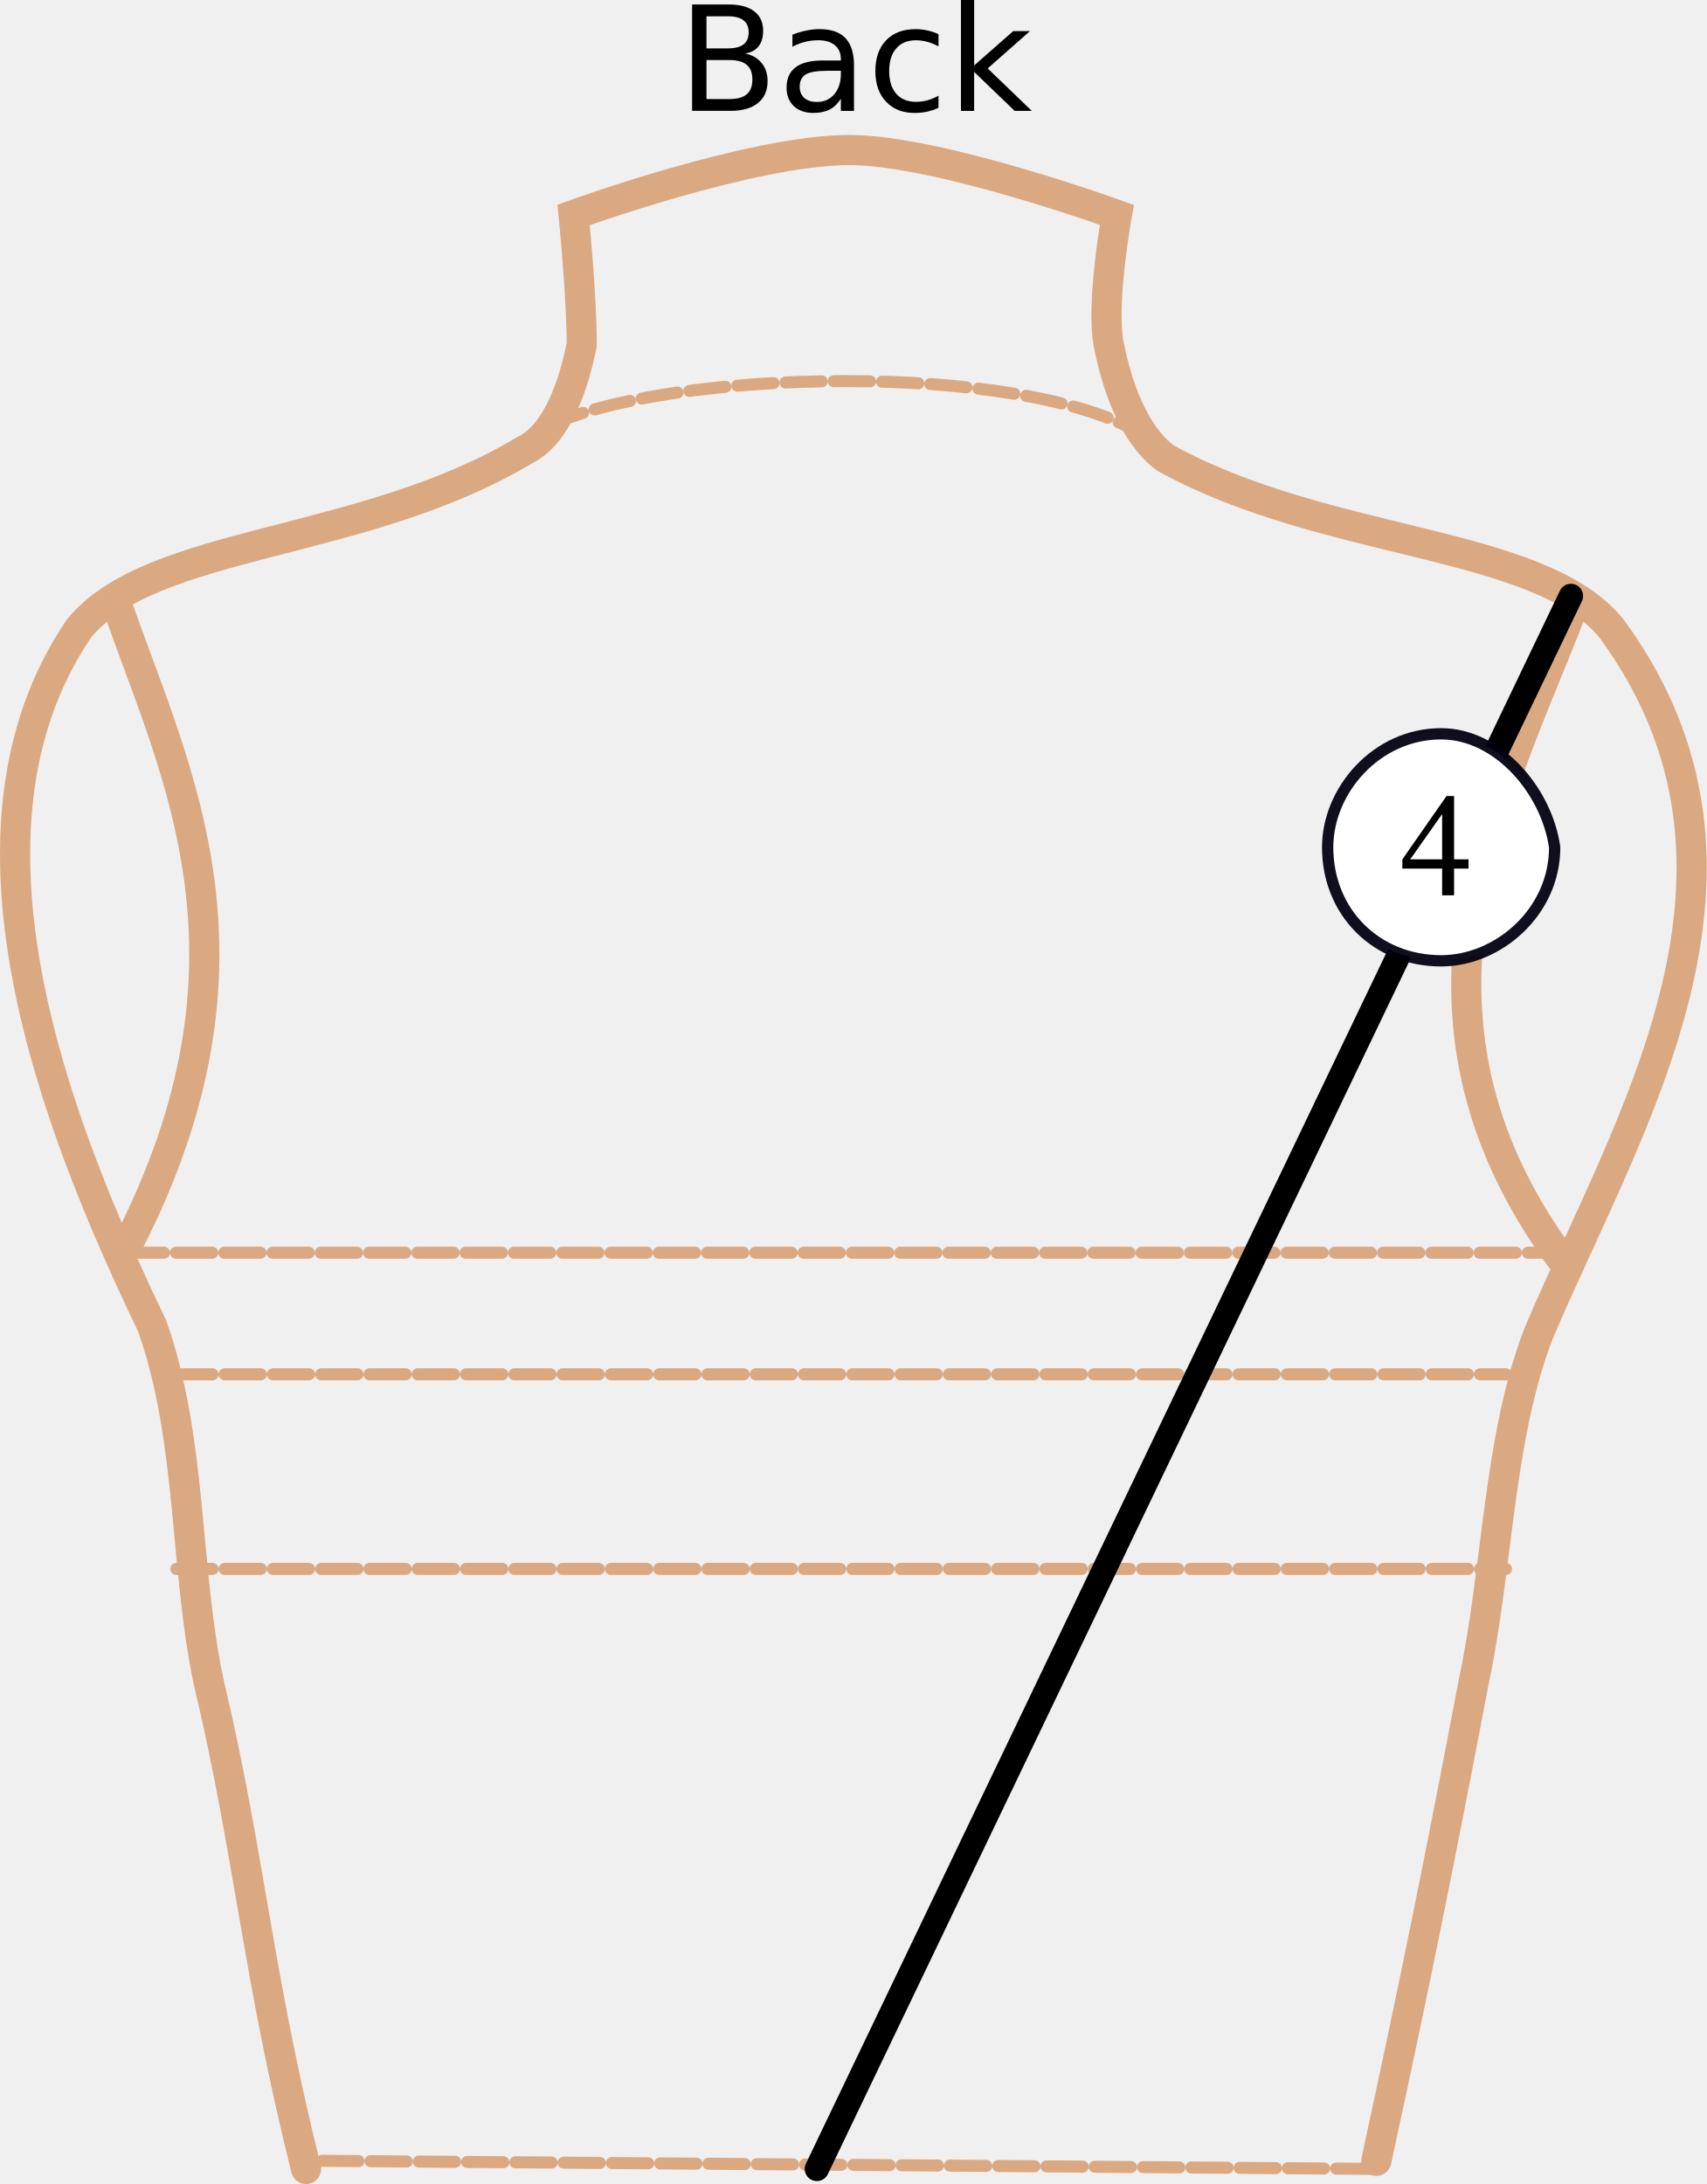
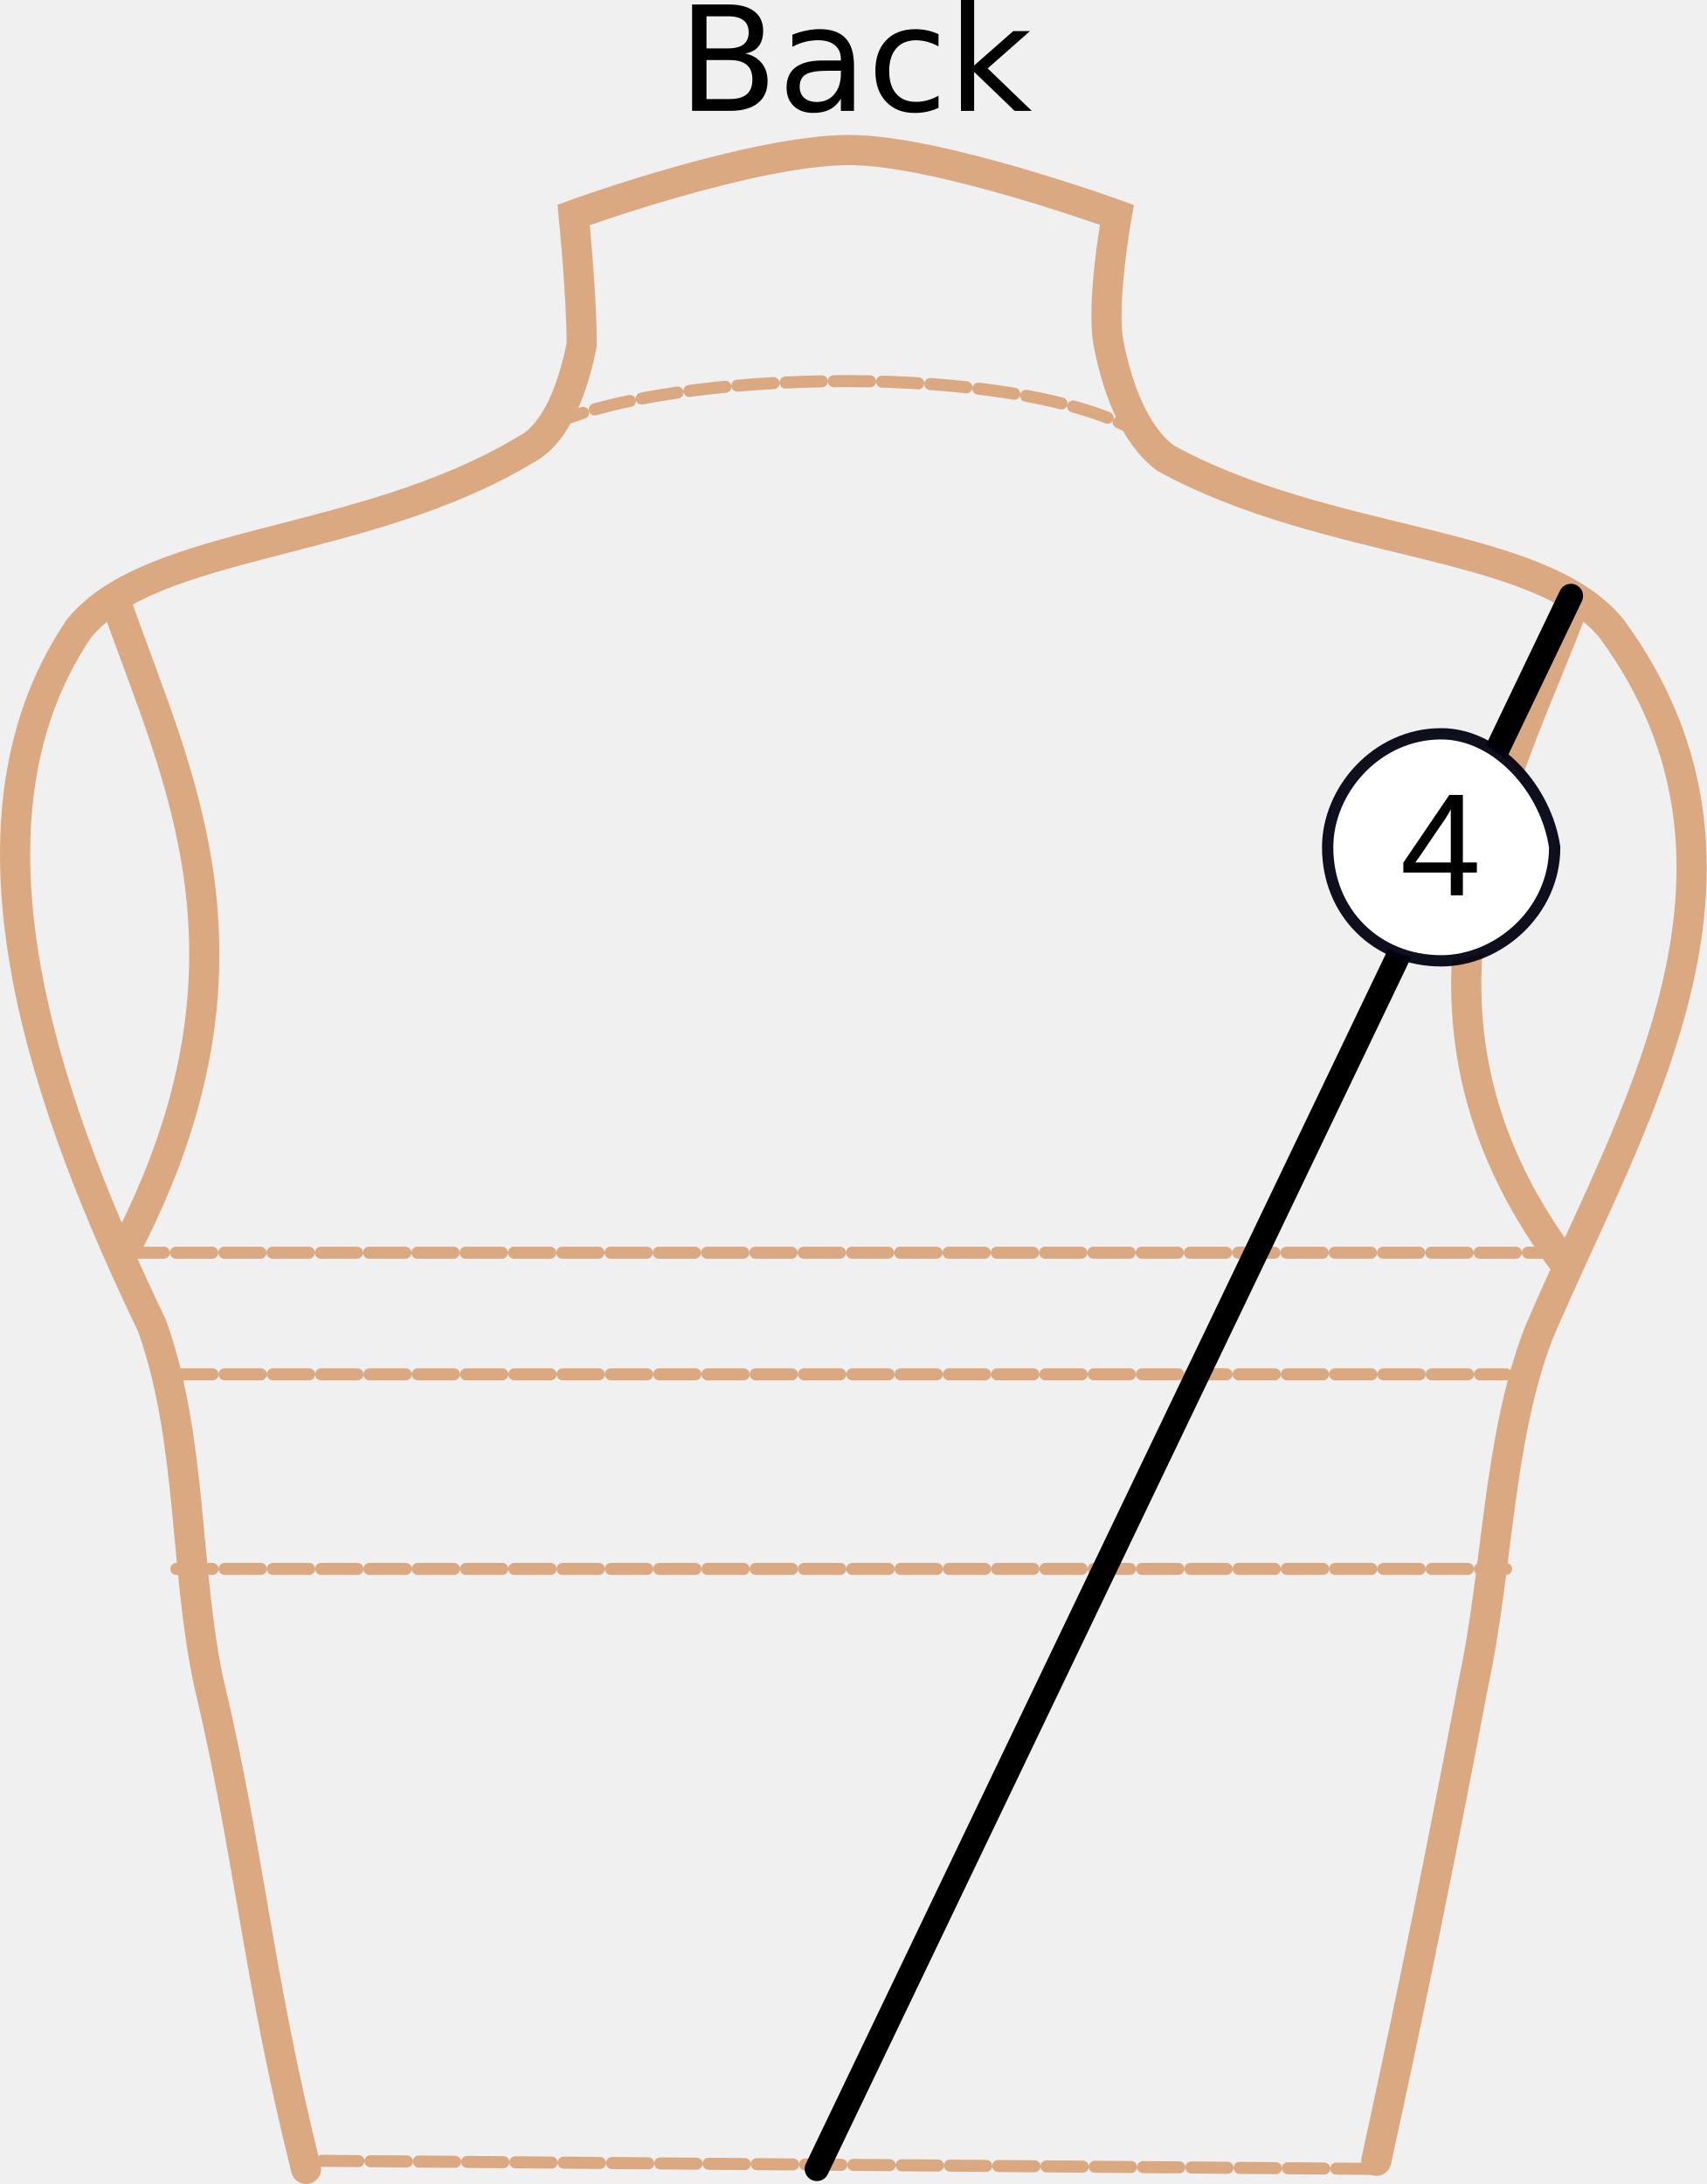
<svg xmlns="http://www.w3.org/2000/svg" width="169.707" height="217.162" id="svg13251" version="1.1">
  <defs id="defs13253" />
  <g id="layer1" transform="translate(-220.8608,-343.7813)">
    <g id="g13317">
      <path style="fill:none;stroke:#dba981;stroke-width:1.2;stroke-linecap:round;stroke-linejoin:miter;stroke-miterlimit:4;stroke-opacity:1;stroke-dasharray:3.601, 1.2;stroke-dashoffset:0" d="m 238.395,499.784 132.217,0" id="path8471-6-6-6-8-7-8-3-3-9-3-9-7" />
      <path style="fill:none;stroke:#dba981;stroke-width:1.2;stroke-linecap:round;stroke-linejoin:miter;stroke-miterlimit:4;stroke-opacity:1;stroke-dasharray:3.601, 1.2;stroke-dashoffset:0" d="m 233.558,468.342 141.891,0" id="path8471-6-6-6-8-7-8-3-3-9-3-9-6" />
      <path style="fill:none;stroke:#dba981;stroke-width:1.2;stroke-linecap:round;stroke-linejoin:miter;stroke-miterlimit:4;stroke-opacity:1;stroke-dasharray:3.601, 1.2;stroke-dashoffset:0" d="m 275.48,386.11 c 12.093,-5.643 46.76,-6.45 58.853,0.806" id="path3992-4-77-9-5-7-1-0-3" />
      <path style="fill:none;stroke:#dba981;stroke-width:1.2;stroke-linecap:round;stroke-linejoin:miter;stroke-miterlimit:4;stroke-opacity:1;stroke-dasharray:3.601, 1.2;stroke-dashoffset:0" d="m 238.395,480.435 132.217,0" id="path8471-6-6-6-8-7-8-3-3-9-3-9" />
      <path style="fill:none;stroke:#dba981;stroke-width:3;stroke-linecap:round;stroke-linejoin:miter;stroke-miterlimit:4;stroke-opacity:1;stroke-dasharray:none" d="m 376.255,469.149 c -18.543,-24.992 -5.643,-47.566 0.806,-64.496" id="path8584-0-8-6-3-5" />
      <path style="fill:none;stroke:#dba981;stroke-width:3;stroke-linecap:round;stroke-linejoin:miter;stroke-miterlimit:4;stroke-opacity:1;stroke-dasharray:none" d="m 233.558,467.536 c 14.512,-28.217 4.837,-46.76 -0.806,-62.884" id="path8584-6-5-3-6-1-2" />
      <path style="fill:none;stroke:#dba981;stroke-width:3;stroke-linecap:round;stroke-linejoin:miter;stroke-miterlimit:4;stroke-opacity:1;stroke-dasharray:none" d="m 251.294,559.443 c -4.837,-19.349 -5.643,-31.442 -9.674,-48.372 -2.419,-11.287 -1.612,-24.186 -5.643,-35.473 -9.674,-20.155 -20.961,-49.178 -7.256,-69.333 7.256,-8.868 28.217,-8.062 44.341,-17.736 3.225,-1.612 4.837,-6.45 5.643,-10.481 0,-4.837 -0.806,-12.899 -0.806,-12.899 0,0 17.736,-6.45 27.411,-6.45 8.868,0 26.605,6.45 26.605,6.45 0,0 -1.612,8.868 -0.806,12.899 0.806,4.031 2.419,8.868 5.643,11.287 16.124,8.868 37.085,8.062 44.341,16.93 17.736,24.186 1.612,49.178 -7.256,70.139 -4.031,10.481 -4.031,23.38 -6.45,34.667 -3.225,16.93 -5.643,29.023 -9.674,47.566" id="path11142-0" />
      <path id="path8471-6-6-6-8-7-8-3-3-9-1" d="m 252.907,558.637 104.806,0.806" style="fill:none;stroke:#dba981;stroke-width:1.2;stroke-linecap:round;stroke-linejoin:miter;stroke-miterlimit:4;stroke-opacity:1;stroke-dasharray:3.601, 1.2;stroke-dashoffset:0" />
-       <g id="text6934-6-9" style="font-size:14.512px;font-style:normal;font-variant:normal;font-weight:normal;font-stretch:normal;text-align:start;line-height:125%;letter-spacing:0px;word-spacing:0px;writing-mode:lr-tb;text-anchor:start;fill:#000000;fill-opacity:1;stroke:none;font-family:Standard Symbols L;-inkscape-font-specification:Standard Symbols L">
+       <g id="text6934-6-9" style="font-size:14.512px;font-style:normal;font-variant:normal;font-weight:normal;font-stretch:normal;text-align:start;line-height:125%;letter-spacing:0px;word-spacing:0px;writing-mode:lr-tb;text-anchor:start;fill:#000000;fill-opacity:1;stroke:none;font-family:Sans,Arial;-inkscape-font-specification:Arial">
        <path id="path13309" d="m 291.109,349.755 0,3.876 2.296,0 c 0.77,0 1.339,-0.158 1.708,-0.475 0.373,-0.321 0.56,-0.81 0.56,-1.467 -10e-6,-0.661 -0.187,-1.148 -0.56,-1.46 -0.368,-0.316 -0.938,-0.475 -1.708,-0.475 l -2.296,0 m 0,-4.351 0,3.189 2.119,0 c 0.699,0 1.219,-0.13 1.559,-0.39 0.345,-0.265 0.517,-0.666 0.517,-1.205 -10e-6,-0.534 -0.172,-0.933 -0.517,-1.198 -0.34,-0.265 -0.86,-0.397 -1.559,-0.397 l -2.119,0 m -1.431,-1.176 3.656,0 c 1.091,10e-6 1.932,0.227 2.523,0.68 0.59,0.454 0.886,1.098 0.886,1.934 -10e-6,0.647 -0.151,1.162 -0.453,1.545 -0.302,0.383 -0.746,0.621 -1.332,0.716 0.704,0.151 1.249,0.468 1.637,0.949 0.392,0.477 0.588,1.075 0.588,1.793 -10e-6,0.945 -0.321,1.675 -0.964,2.189 -0.642,0.515 -1.557,0.772 -2.742,0.772 l -3.798,0 0,-10.579" />
        <path id="path13311" d="m 303.176,350.817 c -1.053,0 -1.783,0.12 -2.189,0.361 -0.406,0.241 -0.609,0.652 -0.609,1.233 0,0.463 0.151,0.831 0.453,1.105 0.307,0.269 0.723,0.404 1.247,0.404 0.723,10e-6 1.301,-0.255 1.736,-0.765 0.439,-0.515 0.659,-1.197 0.659,-2.048 l 0,-0.291 -1.297,0 m 2.6,-0.539 0,4.528 -1.304,0 0,-1.205 c -0.298,0.482 -0.668,0.838 -1.112,1.07 -0.444,0.227 -0.987,0.34 -1.63,0.34 -0.812,0 -1.46,-0.227 -1.941,-0.68 -0.477,-0.458 -0.716,-1.07 -0.716,-1.835 0,-0.893 0.298,-1.566 0.893,-2.019 0.6,-0.453 1.493,-0.68 2.678,-0.68 l 1.828,0 0,-0.128 c -1e-5,-0.6 -0.198,-1.063 -0.595,-1.389 -0.392,-0.331 -0.945,-0.496 -1.658,-0.496 -0.453,1e-5 -0.895,0.054 -1.325,0.163 -0.43,0.109 -0.843,0.272 -1.24,0.489 l 0,-1.205 c 0.477,-0.184 0.94,-0.321 1.389,-0.411 0.449,-0.095 0.886,-0.142 1.311,-0.142 1.148,0 2.005,0.298 2.572,0.893 0.567,0.595 0.85,1.497 0.85,2.707" />
        <path id="path13313" d="m 314.18,347.175 0,1.219 c -0.368,-0.203 -0.739,-0.354 -1.112,-0.453 -0.368,-0.104 -0.742,-0.156 -1.12,-0.156 -0.846,1e-5 -1.502,0.269 -1.97,0.808 -0.468,0.534 -0.701,1.285 -0.701,2.253 0,0.968 0.234,1.722 0.701,2.26 0.468,0.534 1.124,0.801 1.97,0.801 0.378,0 0.751,-0.05 1.12,-0.149 0.373,-0.104 0.744,-0.257 1.112,-0.461 l 0,1.205 c -0.364,0.17 -0.742,0.298 -1.134,0.383 -0.387,0.085 -0.801,0.128 -1.24,0.128 -1.195,0 -2.145,-0.376 -2.848,-1.127 -0.704,-0.751 -1.056,-1.764 -1.056,-3.04 0,-1.294 0.354,-2.312 1.063,-3.054 0.713,-0.742 1.689,-1.112 2.926,-1.112 0.402,0 0.794,0.043 1.176,0.128 0.383,0.08 0.753,0.203 1.112,0.368" />
        <path id="path13315" d="m 316.412,343.781 1.311,0 0,6.512 3.89,-3.422 1.665,0 -4.209,3.713 4.386,4.223 -1.701,0 -4.032,-3.876 0,3.876 -1.311,0 0,-11.025" />
      </g>
      <path id="path7494-1-6-3-5-81-64-9-2-0-58-4" d="M 377.062,403.04 302.085,559.443" style="fill:none;stroke:#000000;stroke-width:2.419;stroke-linecap:round;stroke-linejoin:round;stroke-miterlimit:4;stroke-opacity:1;stroke-dasharray:none;marker-start:url(#marker7359);marker-end:url(#marker7359)" />
      <path id="path4050-8-0-5-3-4-0-7-3-0-68-41-6" d="m 375.449,428.032 c 0,6.45 -5.643,11.287 -11.287,11.287 -6.45,0 -11.287,-4.837 -11.287,-11.287 0,-5.643 4.837,-11.287 11.287,-11.287 5.643,0 10.481,5.643 11.287,11.287" style="color:#000000;fill:#ffffff;fill-opacity:1;stroke:#00000f;stroke-width:1.123;stroke-linecap:round;stroke-linejoin:miter;stroke-miterlimit:4;stroke-opacity:0.941;stroke-dashoffset:0;marker:none;visibility:visible;display:inline;overflow:visible;enable-background:accumulate" />
-       <text id="text3867" y="432.804" x="360.069" style="font-size:14.512px;font-style:normal;font-variant:normal;font-weight:normal;font-stretch:normal;text-align:start;line-height:125%;letter-spacing:0px;word-spacing:0px;writing-mode:lr-tb;text-anchor:start;fill:#000000;fill-opacity:1;stroke:none;font-family:Standard Symbols L;-inkscape-font-specification:Standard Symbols L" xml:space="preserve">
+       <text id="text3867" y="432.804" x="360.069" style="font-size:14.512px;font-style:normal;font-variant:normal;font-weight:normal;font-stretch:normal;text-align:start;line-height:125%;letter-spacing:0px;word-spacing:0px;writing-mode:lr-tb;text-anchor:start;fill:#000000;fill-opacity:1;stroke:none;font-family:Sans,Arial;-inkscape-font-specification:Arial" xml:space="preserve">
        <tspan y="432.804" x="360.069" id="tspan3869">4</tspan>
      </text>
    </g>
  </g>
</svg>
